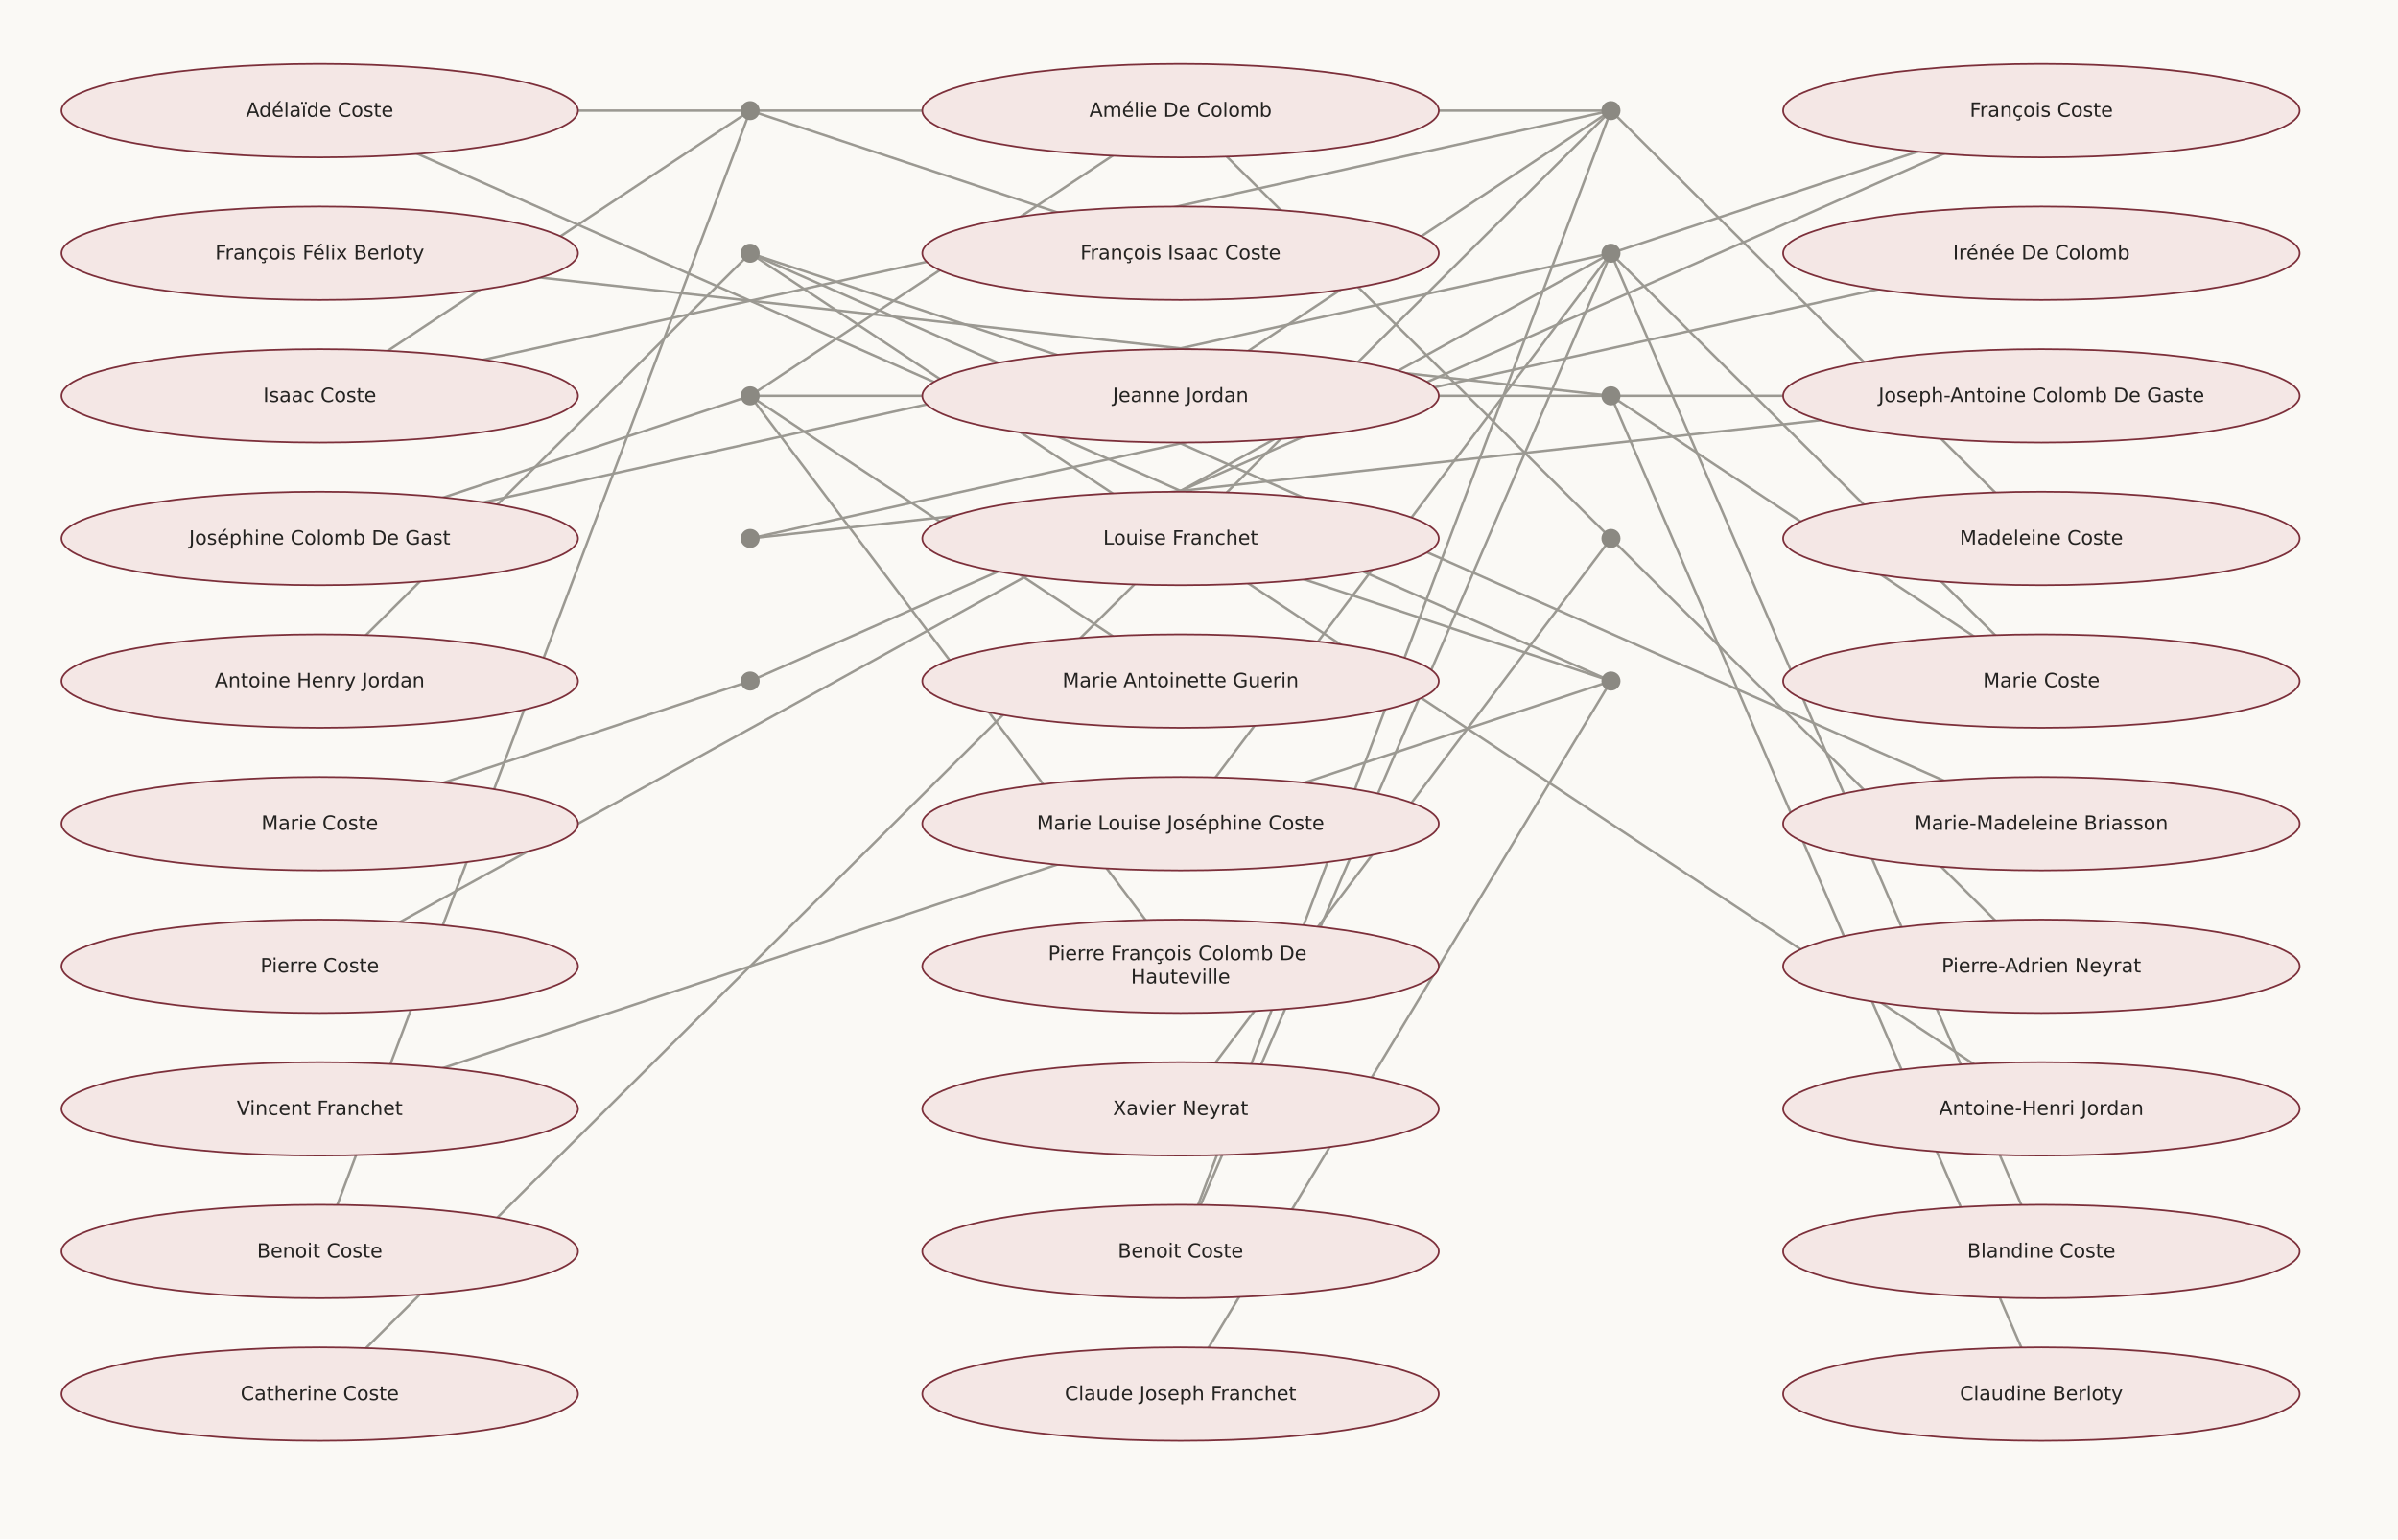
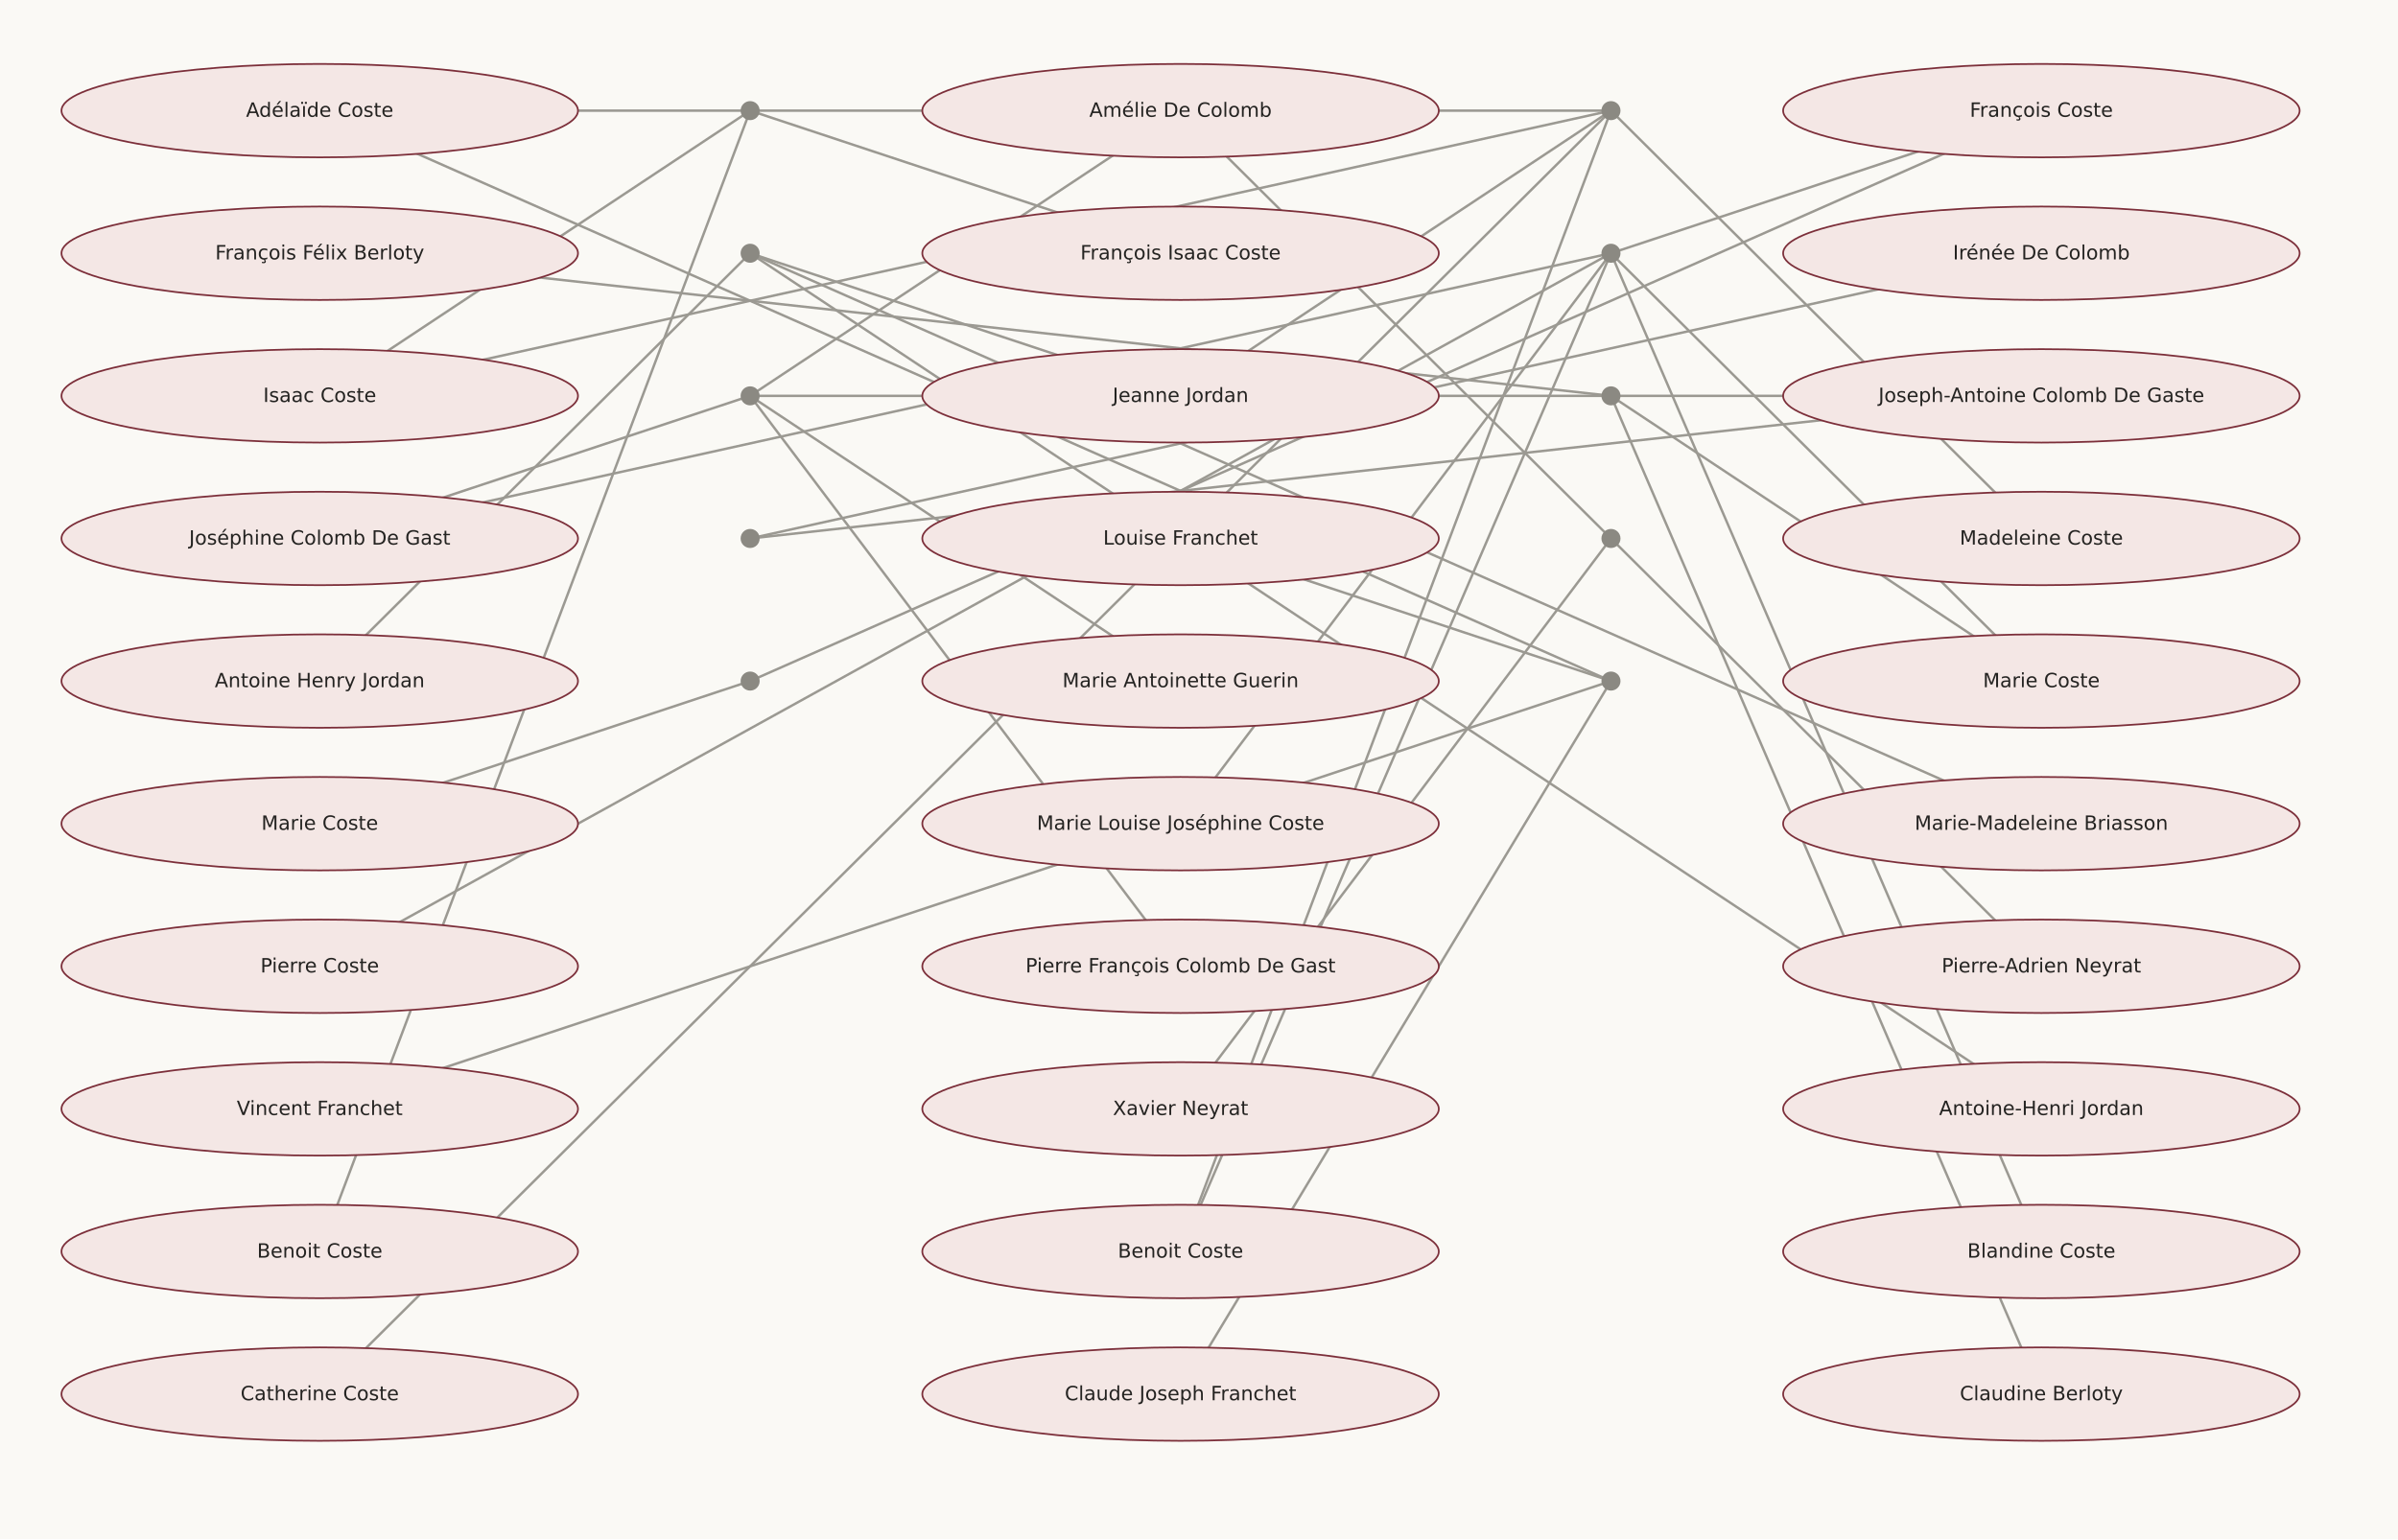
<svg xmlns="http://www.w3.org/2000/svg" width="1950px" height="1252px" viewBox="0 0 1950 1252">
  <rect width="1950" height="1252" fill="#FAF9F5" />
  <path d="M260 1018 L610.0 90" fill="none" stroke="#9B9992" stroke-width="2" />
  <path d="M260 322 L610.0 90" fill="none" stroke="#9B9992" stroke-width="2" />
  <path d="M960 206 L610.0 90" fill="none" stroke="#9B9992" stroke-width="2" />
  <path d="M260 322 L1310.0 90" fill="none" stroke="#9B9992" stroke-width="2" />
  <path d="M960 322 L1310.0 90" fill="none" stroke="#9B9992" stroke-width="2" />
  <path d="M960 1018 L1310.0 90" fill="none" stroke="#9B9992" stroke-width="2" />
  <path d="M1660 438 L1310.0 90" fill="none" stroke="#9B9992" stroke-width="2" />
  <path d="M260 1134 L1310.0 90" fill="none" stroke="#9B9992" stroke-width="2" />
  <path d="M260 90 L1310.0 90" fill="none" stroke="#9B9992" stroke-width="2" />
  <path d="M260 554 L610.0 206" fill="none" stroke="#9B9992" stroke-width="2" />
  <path d="M1660 670 L610.0 206" fill="none" stroke="#9B9992" stroke-width="2" />
  <path d="M960 322 L610.0 206" fill="none" stroke="#9B9992" stroke-width="2" />
  <path d="M1660 902 L610.0 206" fill="none" stroke="#9B9992" stroke-width="2" />
  <path d="M960 1018 L1310.0 206" fill="none" stroke="#9B9992" stroke-width="2" />
  <path d="M260 438 L1310.0 206" fill="none" stroke="#9B9992" stroke-width="2" />
  <path d="M1660 554 L1310.0 206" fill="none" stroke="#9B9992" stroke-width="2" />
  <path d="M1660 90 L1310.0 206" fill="none" stroke="#9B9992" stroke-width="2" />
  <path d="M1660 1018 L1310.0 206" fill="none" stroke="#9B9992" stroke-width="2" />
  <path d="M260 786 L1310.0 206" fill="none" stroke="#9B9992" stroke-width="2" />
  <path d="M960 670 L1310.0 206" fill="none" stroke="#9B9992" stroke-width="2" />
  <path d="M960 786 L610.0 322" fill="none" stroke="#9B9992" stroke-width="2" />
  <path d="M960 554 L610.0 322" fill="none" stroke="#9B9992" stroke-width="2" />
  <path d="M260 438 L610.0 322" fill="none" stroke="#9B9992" stroke-width="2" />
  <path d="M1660 322 L610.0 322" fill="none" stroke="#9B9992" stroke-width="2" />
  <path d="M960 90 L610.0 322" fill="none" stroke="#9B9992" stroke-width="2" />
  <path d="M260 206 L1310.0 322" fill="none" stroke="#9B9992" stroke-width="2" />
  <path d="M1660 554 L1310.0 322" fill="none" stroke="#9B9992" stroke-width="2" />
  <path d="M1660 1134 L1310.0 322" fill="none" stroke="#9B9992" stroke-width="2" />
  <path d="M1660 322 L610.0 438" fill="none" stroke="#9B9992" stroke-width="2" />
  <path d="M1660 206 L610.0 438" fill="none" stroke="#9B9992" stroke-width="2" />
  <path d="M1660 786 L1310.0 438" fill="none" stroke="#9B9992" stroke-width="2" />
  <path d="M960 90 L1310.0 438" fill="none" stroke="#9B9992" stroke-width="2" />
  <path d="M960 902 L1310.0 438" fill="none" stroke="#9B9992" stroke-width="2" />
  <path d="M1660 90 L610.0 554" fill="none" stroke="#9B9992" stroke-width="2" />
  <path d="M260 670 L610.0 554" fill="none" stroke="#9B9992" stroke-width="2" />
  <path d="M960 1134 L1310.0 554" fill="none" stroke="#9B9992" stroke-width="2" />
  <path d="M260 90 L1310.0 554" fill="none" stroke="#9B9992" stroke-width="2" />
  <path d="M960 438 L1310.0 554" fill="none" stroke="#9B9992" stroke-width="2" />
  <path d="M260 902 L1310.0 554" fill="none" stroke="#9B9992" stroke-width="2" />
  <circle cx="610.0" cy="90" r="7" fill="#8B8982" stroke="#8B8982" stroke-width="1.5" />
  <circle cx="1310.0" cy="90" r="7" fill="#8B8982" stroke="#8B8982" stroke-width="1.5" />
  <circle cx="610.0" cy="206" r="7" fill="#8B8982" stroke="#8B8982" stroke-width="1.5" />
  <circle cx="1310.0" cy="206" r="7" fill="#8B8982" stroke="#8B8982" stroke-width="1.5" />
  <circle cx="610.0" cy="322" r="7" fill="#8B8982" stroke="#8B8982" stroke-width="1.5" />
  <circle cx="1310.0" cy="322" r="7" fill="#8B8982" stroke="#8B8982" stroke-width="1.5" />
  <circle cx="610.0" cy="438" r="7" fill="#8B8982" stroke="#8B8982" stroke-width="1.5" />
  <circle cx="1310.0" cy="438" r="7" fill="#8B8982" stroke="#8B8982" stroke-width="1.5" />
  <circle cx="610.0" cy="554" r="7" fill="#8B8982" stroke="#8B8982" stroke-width="1.5" />
  <circle cx="1310.0" cy="554" r="7" fill="#8B8982" stroke="#8B8982" stroke-width="1.5" />
  <ellipse cx="260" cy="90" rx="210" ry="38" fill="#F4E7E5" stroke="#7C2F3A" stroke-width="1.4" />
  <text x="260" y="95" text-anchor="middle" font-family="DejaVu Sans, sans-serif" font-size="16" fill="#242321">Adélaïde Coste</text>
  <ellipse cx="960" cy="90" rx="210" ry="38" fill="#F4E7E5" stroke="#7C2F3A" stroke-width="1.4" />
  <text x="960" y="95" text-anchor="middle" font-family="DejaVu Sans, sans-serif" font-size="16" fill="#242321">Amélie De Colomb</text>
  <ellipse cx="1660" cy="90" rx="210" ry="38" fill="#F4E7E5" stroke="#7C2F3A" stroke-width="1.4" />
  <text x="1660" y="95" text-anchor="middle" font-family="DejaVu Sans, sans-serif" font-size="16" fill="#242321">François Coste</text>
  <ellipse cx="260" cy="206" rx="210" ry="38" fill="#F4E7E5" stroke="#7C2F3A" stroke-width="1.4" />
  <text x="260" y="211" text-anchor="middle" font-family="DejaVu Sans, sans-serif" font-size="16" fill="#242321">François Félix Berloty</text>
  <ellipse cx="960" cy="206" rx="210" ry="38" fill="#F4E7E5" stroke="#7C2F3A" stroke-width="1.4" />
  <text x="960" y="211" text-anchor="middle" font-family="DejaVu Sans, sans-serif" font-size="16" fill="#242321">François Isaac Coste</text>
  <ellipse cx="1660" cy="206" rx="210" ry="38" fill="#F4E7E5" stroke="#7C2F3A" stroke-width="1.4" />
  <text x="1660" y="211" text-anchor="middle" font-family="DejaVu Sans, sans-serif" font-size="16" fill="#242321">Irénée De Colomb</text>
  <ellipse cx="260" cy="322" rx="210" ry="38" fill="#F4E7E5" stroke="#7C2F3A" stroke-width="1.4" />
  <text x="260" y="327" text-anchor="middle" font-family="DejaVu Sans, sans-serif" font-size="16" fill="#242321">Isaac Coste</text>
  <ellipse cx="960" cy="322" rx="210" ry="38" fill="#F4E7E5" stroke="#7C2F3A" stroke-width="1.4" />
  <text x="960" y="327" text-anchor="middle" font-family="DejaVu Sans, sans-serif" font-size="16" fill="#242321">Jeanne Jordan</text>
  <ellipse cx="1660" cy="322" rx="210" ry="38" fill="#F4E7E5" stroke="#7C2F3A" stroke-width="1.4" />
  <text x="1660" y="327" text-anchor="middle" font-family="DejaVu Sans, sans-serif" font-size="16" fill="#242321">Joseph-Antoine Colomb De Gaste</text>
  <ellipse cx="260" cy="438" rx="210" ry="38" fill="#F4E7E5" stroke="#7C2F3A" stroke-width="1.4" />
  <text x="260" y="443" text-anchor="middle" font-family="DejaVu Sans, sans-serif" font-size="16" fill="#242321">Joséphine Colomb De Gast</text>
  <ellipse cx="960" cy="438" rx="210" ry="38" fill="#F4E7E5" stroke="#7C2F3A" stroke-width="1.4" />
  <text x="960" y="443" text-anchor="middle" font-family="DejaVu Sans, sans-serif" font-size="16" fill="#242321">Louise Franchet</text>
  <ellipse cx="1660" cy="438" rx="210" ry="38" fill="#F4E7E5" stroke="#7C2F3A" stroke-width="1.4" />
  <text x="1660" y="443" text-anchor="middle" font-family="DejaVu Sans, sans-serif" font-size="16" fill="#242321">Madeleine Coste</text>
  <ellipse cx="260" cy="554" rx="210" ry="38" fill="#F4E7E5" stroke="#7C2F3A" stroke-width="1.4" />
  <text x="260" y="559" text-anchor="middle" font-family="DejaVu Sans, sans-serif" font-size="16" fill="#242321">Antoine Henry Jordan</text>
  <ellipse cx="960" cy="554" rx="210" ry="38" fill="#F4E7E5" stroke="#7C2F3A" stroke-width="1.4" />
  <text x="960" y="559" text-anchor="middle" font-family="DejaVu Sans, sans-serif" font-size="16" fill="#242321">Marie Antoinette Guerin</text>
  <ellipse cx="1660" cy="554" rx="210" ry="38" fill="#F4E7E5" stroke="#7C2F3A" stroke-width="1.4" />
  <text x="1660" y="559" text-anchor="middle" font-family="DejaVu Sans, sans-serif" font-size="16" fill="#242321">Marie Coste</text>
  <ellipse cx="260" cy="670" rx="210" ry="38" fill="#F4E7E5" stroke="#7C2F3A" stroke-width="1.4" />
  <text x="260" y="675" text-anchor="middle" font-family="DejaVu Sans, sans-serif" font-size="16" fill="#242321">Marie Coste</text>
  <ellipse cx="960" cy="670" rx="210" ry="38" fill="#F4E7E5" stroke="#7C2F3A" stroke-width="1.4" />
  <text x="960" y="675" text-anchor="middle" font-family="DejaVu Sans, sans-serif" font-size="16" fill="#242321">Marie Louise Joséphine Coste</text>
  <ellipse cx="1660" cy="670" rx="210" ry="38" fill="#F4E7E5" stroke="#7C2F3A" stroke-width="1.4" />
  <text x="1660" y="675" text-anchor="middle" font-family="DejaVu Sans, sans-serif" font-size="16" fill="#242321">Marie-Madeleine Briasson</text>
  <ellipse cx="260" cy="786" rx="210" ry="38" fill="#F4E7E5" stroke="#7C2F3A" stroke-width="1.4" />
  <text x="260" y="791" text-anchor="middle" font-family="DejaVu Sans, sans-serif" font-size="16" fill="#242321">Pierre Coste</text>
  <ellipse cx="960" cy="786" rx="210" ry="38" fill="#F4E7E5" stroke="#7C2F3A" stroke-width="1.4" />
-   <text x="960" text-anchor="middle" font-family="DejaVu Sans, sans-serif" font-size="16" fill="#242321">
-     <tspan x="960" y="781">Pierre François Colomb De</tspan>
-     <tspan x="960" y="800">Hauteville</tspan>
-   </text>
+   <text x="960" y="791" text-anchor="middle" font-family="DejaVu Sans, sans-serif" font-size="16" fill="#242321">Pierre François Colomb De Gast</text>
  <ellipse cx="1660" cy="786" rx="210" ry="38" fill="#F4E7E5" stroke="#7C2F3A" stroke-width="1.4" />
  <text x="1660" y="791" text-anchor="middle" font-family="DejaVu Sans, sans-serif" font-size="16" fill="#242321">Pierre-Adrien Neyrat</text>
  <ellipse cx="260" cy="902" rx="210" ry="38" fill="#F4E7E5" stroke="#7C2F3A" stroke-width="1.4" />
  <text x="260" y="907" text-anchor="middle" font-family="DejaVu Sans, sans-serif" font-size="16" fill="#242321">Vincent Franchet</text>
  <ellipse cx="960" cy="902" rx="210" ry="38" fill="#F4E7E5" stroke="#7C2F3A" stroke-width="1.4" />
  <text x="960" y="907" text-anchor="middle" font-family="DejaVu Sans, sans-serif" font-size="16" fill="#242321">Xavier Neyrat</text>
  <ellipse cx="1660" cy="902" rx="210" ry="38" fill="#F4E7E5" stroke="#7C2F3A" stroke-width="1.4" />
  <text x="1660" y="907" text-anchor="middle" font-family="DejaVu Sans, sans-serif" font-size="16" fill="#242321">Antoine-Henri Jordan</text>
  <ellipse cx="260" cy="1018" rx="210" ry="38" fill="#F4E7E5" stroke="#7C2F3A" stroke-width="1.4" />
  <text x="260" y="1023" text-anchor="middle" font-family="DejaVu Sans, sans-serif" font-size="16" fill="#242321">Benoit Coste</text>
  <ellipse cx="960" cy="1018" rx="210" ry="38" fill="#F4E7E5" stroke="#7C2F3A" stroke-width="1.4" />
  <text x="960" y="1023" text-anchor="middle" font-family="DejaVu Sans, sans-serif" font-size="16" fill="#242321">Benoit Coste</text>
  <ellipse cx="1660" cy="1018" rx="210" ry="38" fill="#F4E7E5" stroke="#7C2F3A" stroke-width="1.4" />
  <text x="1660" y="1023" text-anchor="middle" font-family="DejaVu Sans, sans-serif" font-size="16" fill="#242321">Blandine Coste</text>
  <ellipse cx="260" cy="1134" rx="210" ry="38" fill="#F4E7E5" stroke="#7C2F3A" stroke-width="1.4" />
  <text x="260" y="1139" text-anchor="middle" font-family="DejaVu Sans, sans-serif" font-size="16" fill="#242321">Catherine Coste</text>
  <ellipse cx="960" cy="1134" rx="210" ry="38" fill="#F4E7E5" stroke="#7C2F3A" stroke-width="1.4" />
  <text x="960" y="1139" text-anchor="middle" font-family="DejaVu Sans, sans-serif" font-size="16" fill="#242321">Claude Joseph Franchet</text>
  <ellipse cx="1660" cy="1134" rx="210" ry="38" fill="#F4E7E5" stroke="#7C2F3A" stroke-width="1.4" />
  <text x="1660" y="1139" text-anchor="middle" font-family="DejaVu Sans, sans-serif" font-size="16" fill="#242321">Claudine Berloty</text>
</svg>
